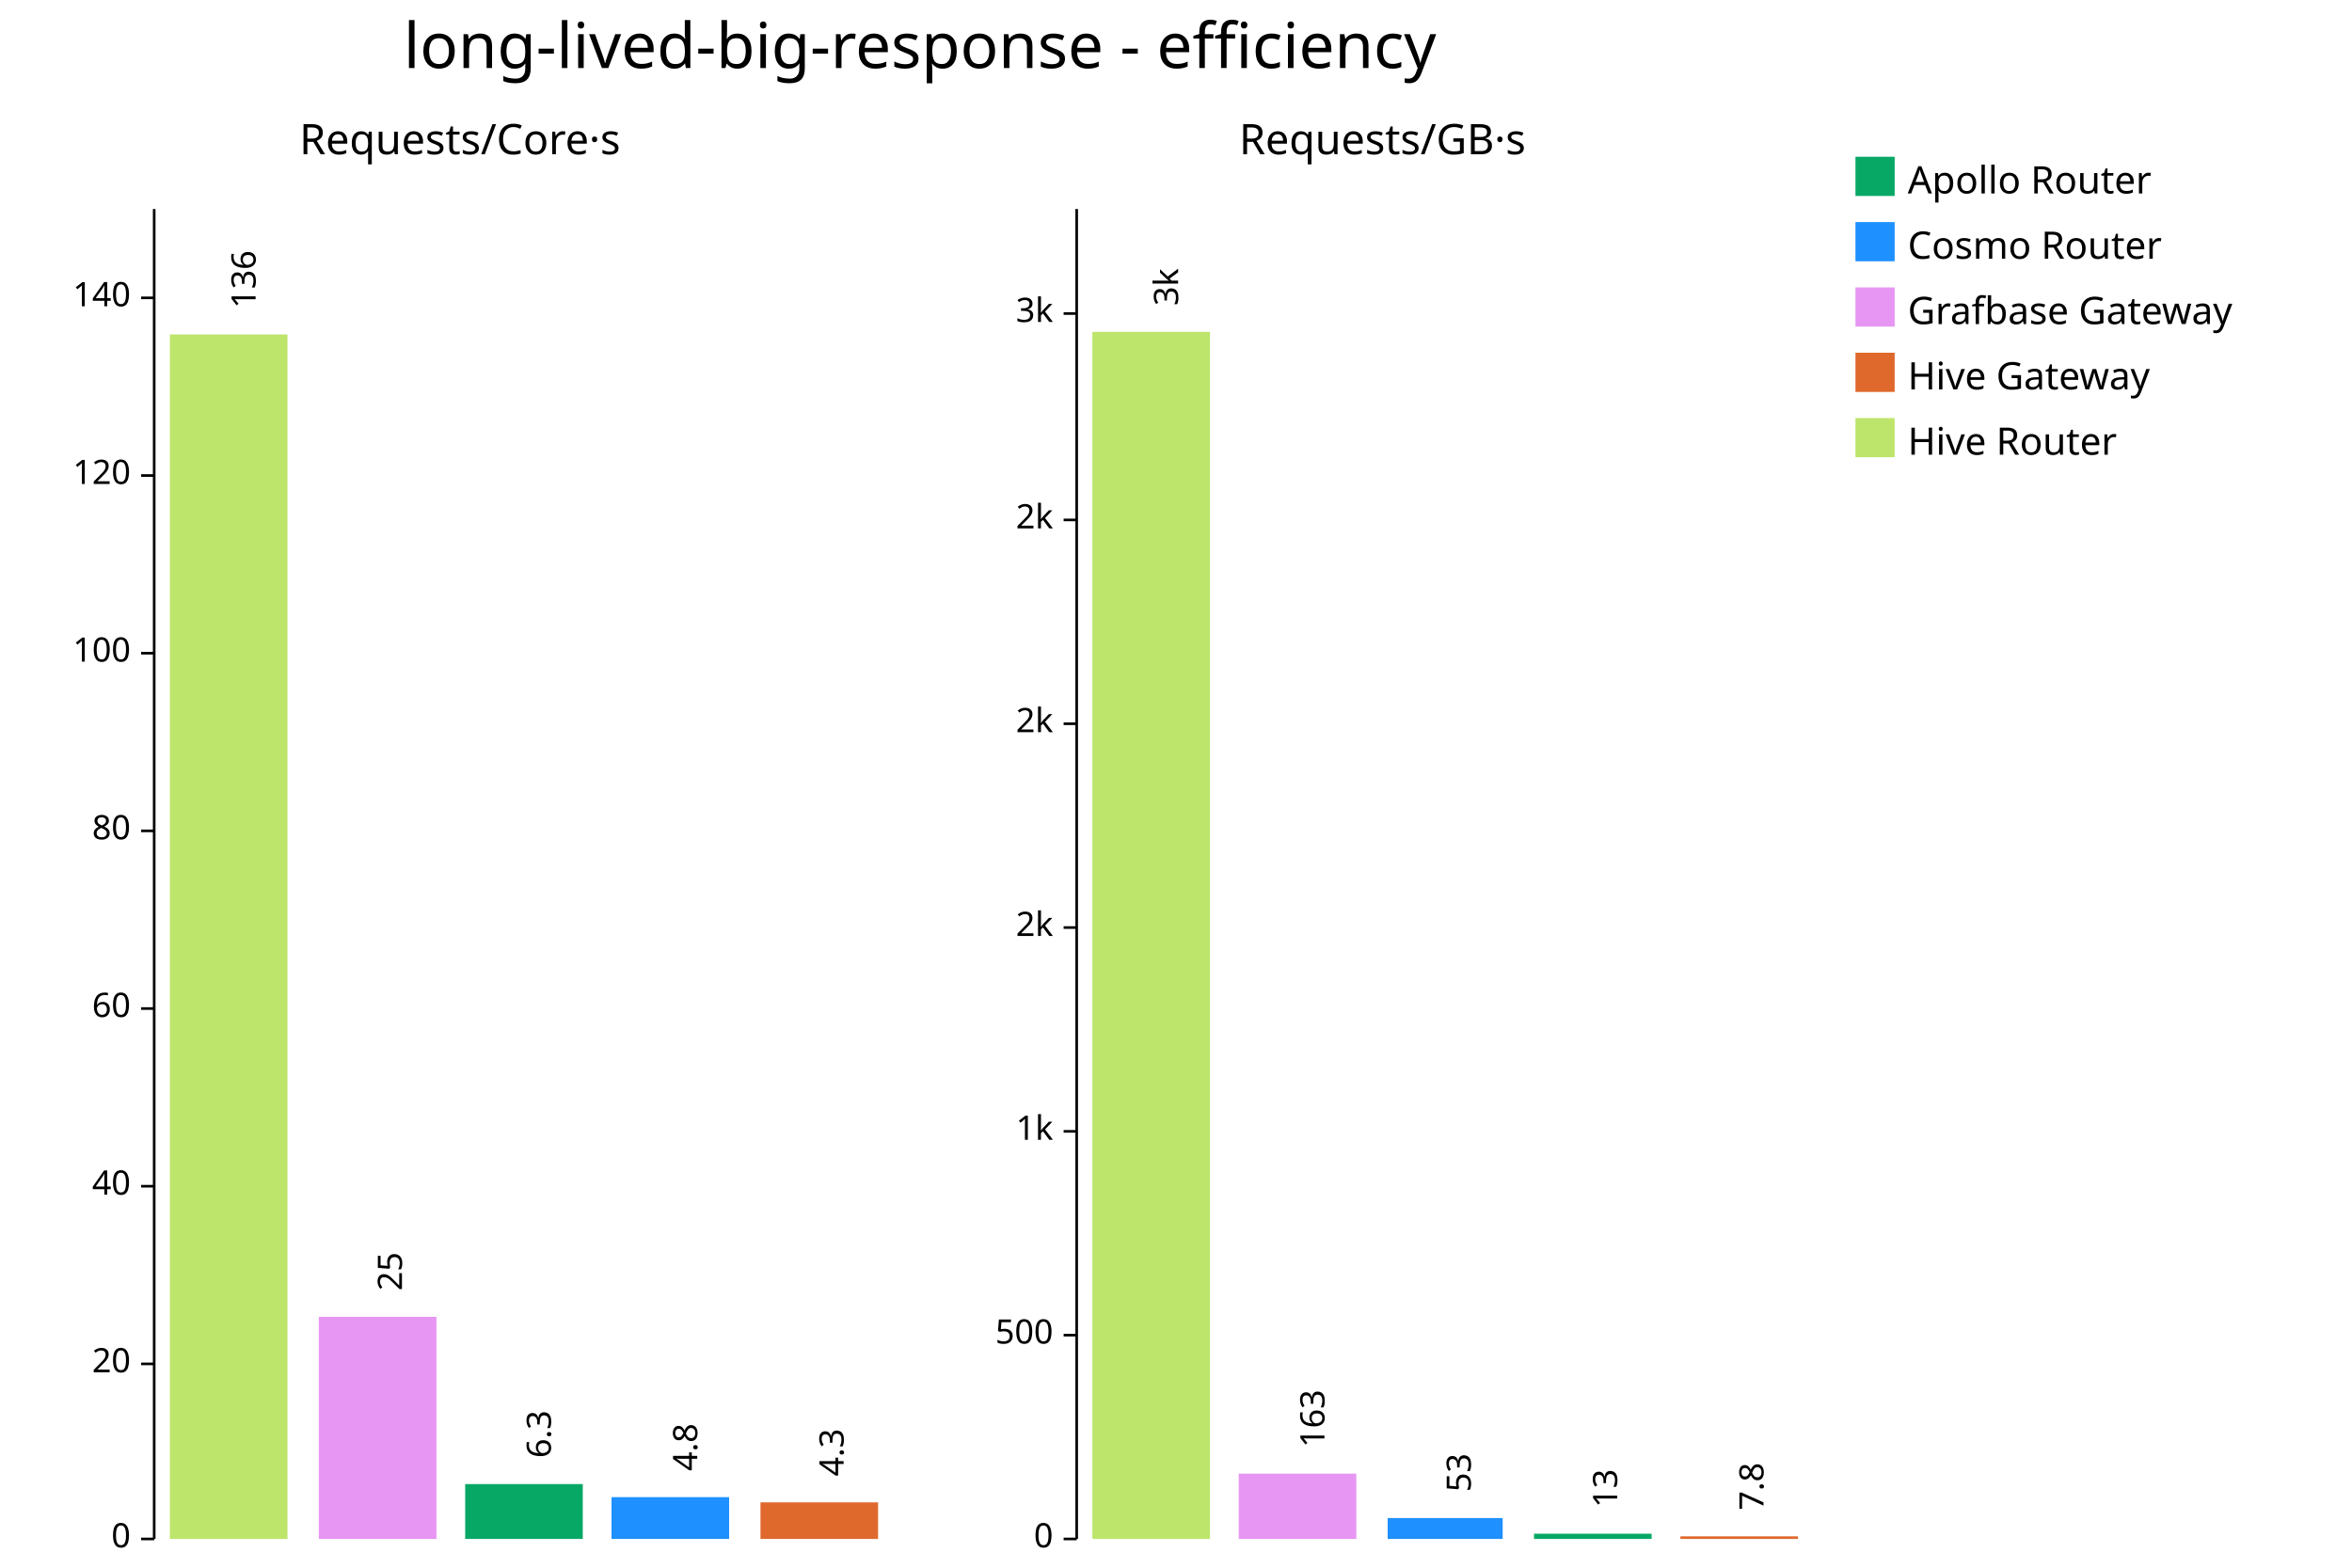
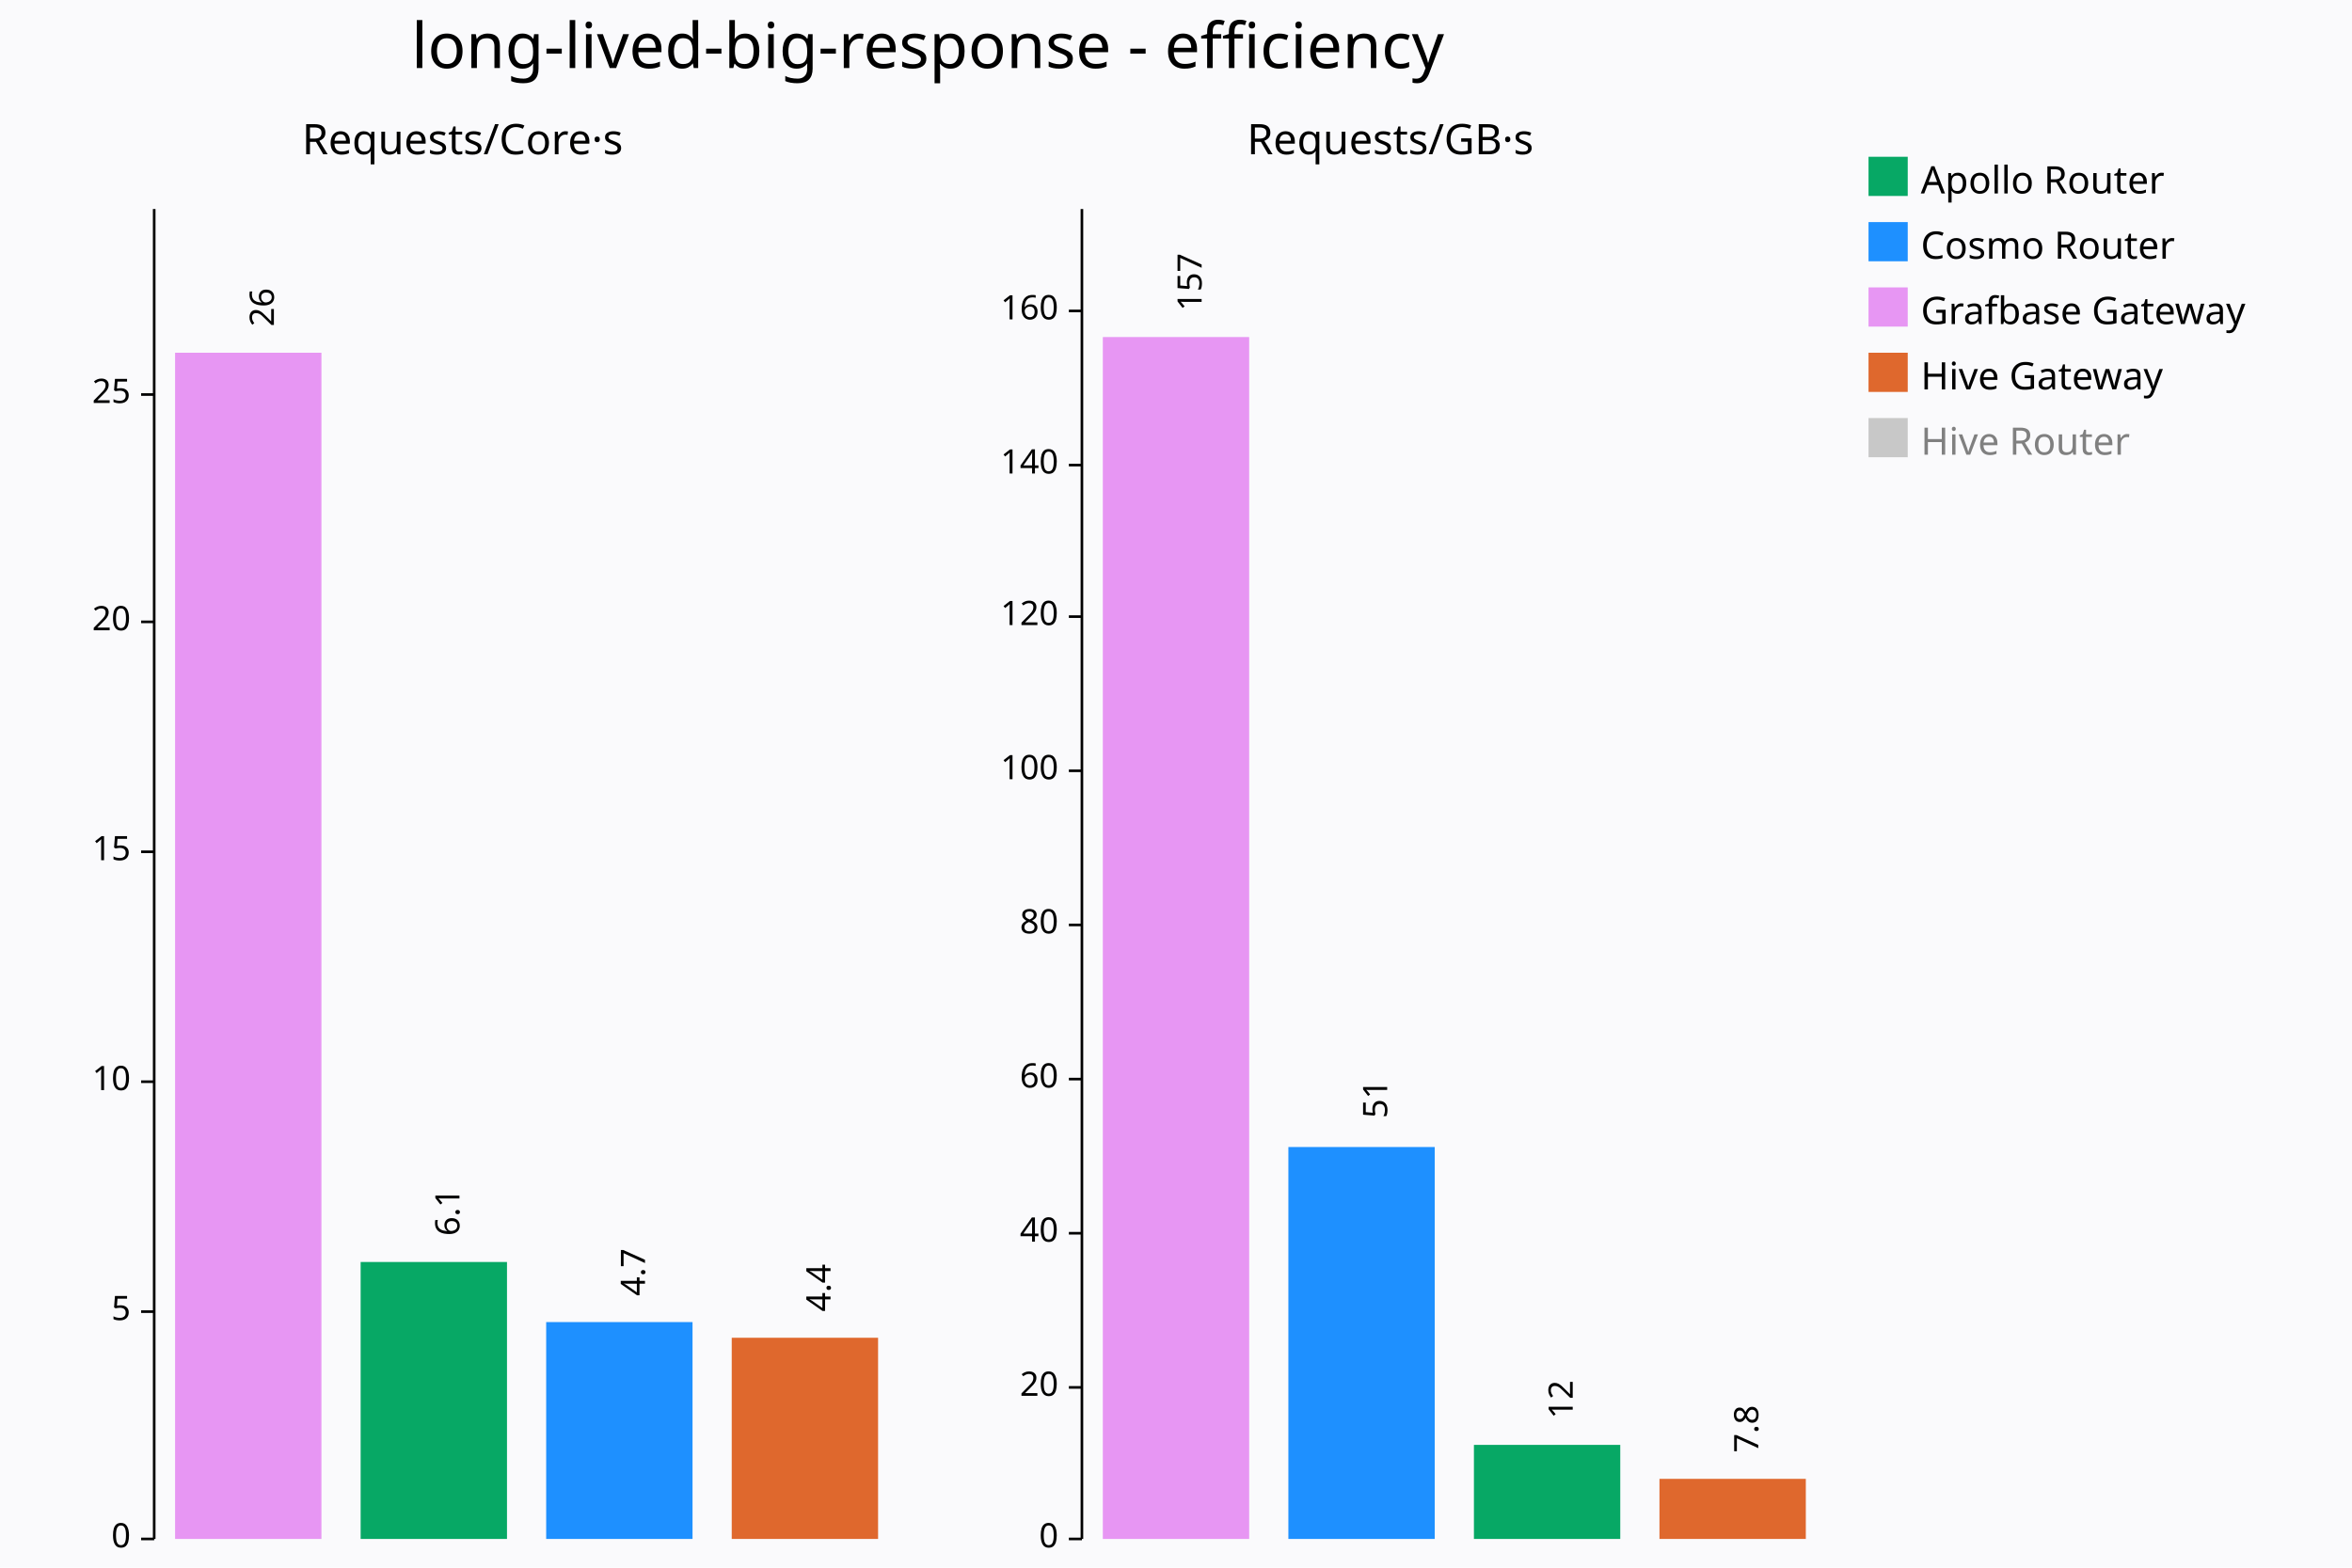
<svg xmlns="http://www.w3.org/2000/svg" width="900" height="600" viewBox="0 0 900 600">
-   <text x="352" y="20" dy="0.5ex" text-anchor="middle" font-family="sans-serif" font-size="24.194" opacity="1" fill="#000000">
+   <rect x="0" y="0" width="900" height="600" opacity="1" fill="#FAFAFC" stroke="none" />
+   <text x="355" y="20" dy="0.5ex" text-anchor="middle" font-family="sans-serif" font-size="24.194" opacity="1" fill="#000000">
long-lived-big-response - efficiency
</text>
-   <text x="176" y="55" dy="0.5ex" text-anchor="middle" font-family="sans-serif" font-size="16.129" opacity="1" fill="#000000">
+   <text x="177" y="55" dy="0.5ex" text-anchor="middle" font-family="sans-serif" font-size="16.129" opacity="1" fill="#000000">
Requests/Core·s
</text>
  <polyline fill="none" opacity="1" stroke="#000000" stroke-width="1" points="59,80 59,589 " />
  <text x="50" y="589" dy="0.5ex" text-anchor="end" font-family="sans-serif" font-size="12.903" opacity="1" fill="#000000">
0
</text>
  <polyline fill="none" opacity="1" stroke="#000000" stroke-width="1" points="54,589 59,589 " />
-   <text x="50" y="522" dy="0.5ex" text-anchor="end" font-family="sans-serif" font-size="12.903" opacity="1" fill="#000000">
+   <text x="50" y="502" dy="0.5ex" text-anchor="end" font-family="sans-serif" font-size="12.903" opacity="1" fill="#000000">
+ 5
+ </text>
+   <polyline fill="none" opacity="1" stroke="#000000" stroke-width="1" points="54,502 59,502 " />
+   <text x="50" y="414" dy="0.5ex" text-anchor="end" font-family="sans-serif" font-size="12.903" opacity="1" fill="#000000">
+ 10
+ </text>
+   <polyline fill="none" opacity="1" stroke="#000000" stroke-width="1" points="54,414 59,414 " />
+   <text x="50" y="326" dy="0.5ex" text-anchor="end" font-family="sans-serif" font-size="12.903" opacity="1" fill="#000000">
+ 15
+ </text>
+   <polyline fill="none" opacity="1" stroke="#000000" stroke-width="1" points="54,326 59,326 " />
+   <text x="50" y="238" dy="0.5ex" text-anchor="end" font-family="sans-serif" font-size="12.903" opacity="1" fill="#000000">
20
</text>
-   <polyline fill="none" opacity="1" stroke="#000000" stroke-width="1" points="54,522 59,522 " />
-   <text x="50" y="454" dy="0.5ex" text-anchor="end" font-family="sans-serif" font-size="12.903" opacity="1" fill="#000000">
+   <polyline fill="none" opacity="1" stroke="#000000" stroke-width="1" points="54,238 59,238 " />
+   <text x="50" y="151" dy="0.5ex" text-anchor="end" font-family="sans-serif" font-size="12.903" opacity="1" fill="#000000">
+ 25
+ </text>
+   <polyline fill="none" opacity="1" stroke="#000000" stroke-width="1" points="54,151 59,151 " />
+   <rect x="67" y="135" width="56" height="454" opacity="1" fill="#E796F3" stroke="none" />
+   <text x="95" y="125" dy="0.76em" text-anchor="start" font-family="sans-serif" font-size="12.903" opacity="1" fill="#000000" transform="rotate(270, 95, 125)">
+ 26
+ </text>
+   <rect x="138" y="483" width="56" height="106" opacity="1" fill="#07A865" stroke="none" />
+   <text x="166" y="473" dy="0.76em" text-anchor="start" font-family="sans-serif" font-size="12.903" opacity="1" fill="#000000" transform="rotate(270, 166, 473)">
+ 6.1
+ </text>
+   <rect x="209" y="506" width="56" height="83" opacity="1" fill="#1E90FF" stroke="none" />
+   <text x="237" y="496" dy="0.76em" text-anchor="start" font-family="sans-serif" font-size="12.903" opacity="1" fill="#000000" transform="rotate(270, 237, 496)">
+ 4.7
+ </text>
+   <rect x="280" y="512" width="56" height="77" opacity="1" fill="#DF682D" stroke="none" />
+   <text x="308" y="502" dy="0.76em" text-anchor="start" font-family="sans-serif" font-size="12.903" opacity="1" fill="#000000" transform="rotate(270, 308, 502)">
+ 4.4
+ </text>
+   <text x="532" y="55" dy="0.5ex" text-anchor="middle" font-family="sans-serif" font-size="16.129" opacity="1" fill="#000000">
+ Requests/GB·s
+ </text>
+   <polyline fill="none" opacity="1" stroke="#000000" stroke-width="1" points="414,80 414,589 " />
+   <text x="405" y="589" dy="0.5ex" text-anchor="end" font-family="sans-serif" font-size="12.903" opacity="1" fill="#000000">
+ 0
+ </text>
+   <polyline fill="none" opacity="1" stroke="#000000" stroke-width="1" points="409,589 414,589 " />
+   <text x="405" y="531" dy="0.5ex" text-anchor="end" font-family="sans-serif" font-size="12.903" opacity="1" fill="#000000">
+ 20
+ </text>
+   <polyline fill="none" opacity="1" stroke="#000000" stroke-width="1" points="409,531 414,531 " />
+   <text x="405" y="472" dy="0.5ex" text-anchor="end" font-family="sans-serif" font-size="12.903" opacity="1" fill="#000000">
40
</text>
-   <polyline fill="none" opacity="1" stroke="#000000" stroke-width="1" points="54,454 59,454 " />
-   <text x="50" y="386" dy="0.5ex" text-anchor="end" font-family="sans-serif" font-size="12.903" opacity="1" fill="#000000">
+   <polyline fill="none" opacity="1" stroke="#000000" stroke-width="1" points="409,472 414,472 " />
+   <text x="405" y="413" dy="0.5ex" text-anchor="end" font-family="sans-serif" font-size="12.903" opacity="1" fill="#000000">
60
</text>
-   <polyline fill="none" opacity="1" stroke="#000000" stroke-width="1" points="54,386 59,386 " />
-   <text x="50" y="318" dy="0.5ex" text-anchor="end" font-family="sans-serif" font-size="12.903" opacity="1" fill="#000000">
+   <polyline fill="none" opacity="1" stroke="#000000" stroke-width="1" points="409,413 414,413 " />
+   <text x="405" y="354" dy="0.5ex" text-anchor="end" font-family="sans-serif" font-size="12.903" opacity="1" fill="#000000">
80
</text>
-   <polyline fill="none" opacity="1" stroke="#000000" stroke-width="1" points="54,318 59,318 " />
-   <text x="50" y="250" dy="0.5ex" text-anchor="end" font-family="sans-serif" font-size="12.903" opacity="1" fill="#000000">
+   <polyline fill="none" opacity="1" stroke="#000000" stroke-width="1" points="409,354 414,354 " />
+   <text x="405" y="295" dy="0.5ex" text-anchor="end" font-family="sans-serif" font-size="12.903" opacity="1" fill="#000000">
100
</text>
-   <polyline fill="none" opacity="1" stroke="#000000" stroke-width="1" points="54,250 59,250 " />
-   <text x="50" y="182" dy="0.5ex" text-anchor="end" font-family="sans-serif" font-size="12.903" opacity="1" fill="#000000">
+   <polyline fill="none" opacity="1" stroke="#000000" stroke-width="1" points="409,295 414,295 " />
+   <text x="405" y="236" dy="0.5ex" text-anchor="end" font-family="sans-serif" font-size="12.903" opacity="1" fill="#000000">
120
</text>
-   <polyline fill="none" opacity="1" stroke="#000000" stroke-width="1" points="54,182 59,182 " />
-   <text x="50" y="114" dy="0.5ex" text-anchor="end" font-family="sans-serif" font-size="12.903" opacity="1" fill="#000000">
+   <polyline fill="none" opacity="1" stroke="#000000" stroke-width="1" points="409,236 414,236 " />
+   <text x="405" y="178" dy="0.5ex" text-anchor="end" font-family="sans-serif" font-size="12.903" opacity="1" fill="#000000">
140
</text>
-   <polyline fill="none" opacity="1" stroke="#000000" stroke-width="1" points="54,114 59,114 " />
-   <rect x="65" y="128" width="45" height="461" opacity="1" fill="#BDE56C" stroke="none" />
-   <text x="88" y="118" dy="0.76em" text-anchor="start" font-family="sans-serif" font-size="12.903" opacity="1" fill="#000000" transform="rotate(270, 88, 118)">
- 136
+   <polyline fill="none" opacity="1" stroke="#000000" stroke-width="1" points="409,178 414,178 " />
+   <text x="405" y="119" dy="0.5ex" text-anchor="end" font-family="sans-serif" font-size="12.903" opacity="1" fill="#000000">
+ 160
</text>
-   <rect x="122" y="504" width="45" height="85" opacity="1" fill="#E796F3" stroke="none" />
-   <text x="144" y="494" dy="0.76em" text-anchor="start" font-family="sans-serif" font-size="12.903" opacity="1" fill="#000000" transform="rotate(270, 144, 494)">
- 25
+   <polyline fill="none" opacity="1" stroke="#000000" stroke-width="1" points="409,119 414,119 " />
+   <rect x="422" y="129" width="56" height="460" opacity="1" fill="#E796F3" stroke="none" />
+   <text x="450" y="119" dy="0.76em" text-anchor="start" font-family="sans-serif" font-size="12.903" opacity="1" fill="#000000" transform="rotate(270, 450, 119)">
+ 157
</text>
-   <rect x="178" y="568" width="45" height="21" opacity="1" fill="#07A865" stroke="none" />
-   <text x="201" y="558" dy="0.76em" text-anchor="start" font-family="sans-serif" font-size="12.903" opacity="1" fill="#000000" transform="rotate(270, 201, 558)">
- 6.3
+   <rect x="493" y="439" width="56" height="150" opacity="1" fill="#1E90FF" stroke="none" />
+   <text x="521" y="428" dy="0.76em" text-anchor="start" font-family="sans-serif" font-size="12.903" opacity="1" fill="#000000" transform="rotate(270, 521, 428)">
+ 51
</text>
-   <rect x="234" y="573" width="45" height="16" opacity="1" fill="#1E90FF" stroke="none" />
-   <text x="257" y="563" dy="0.76em" text-anchor="start" font-family="sans-serif" font-size="12.903" opacity="1" fill="#000000" transform="rotate(270, 257, 563)">
- 4.8
+   <rect x="564" y="553" width="56" height="36" opacity="1" fill="#07A865" stroke="none" />
+   <text x="592" y="543" dy="0.76em" text-anchor="start" font-family="sans-serif" font-size="12.903" opacity="1" fill="#000000" transform="rotate(270, 592, 543)">
+ 12
</text>
-   <rect x="291" y="575" width="45" height="14" opacity="1" fill="#DF682D" stroke="none" />
-   <text x="313" y="565" dy="0.76em" text-anchor="start" font-family="sans-serif" font-size="12.903" opacity="1" fill="#000000" transform="rotate(270, 313, 565)">
- 4.3
- </text>
-   <text x="529" y="55" dy="0.5ex" text-anchor="middle" font-family="sans-serif" font-size="16.129" opacity="1" fill="#000000">
- Requests/GB·s
- </text>
-   <polyline fill="none" opacity="1" stroke="#000000" stroke-width="1" points="412,80 412,589 " />
-   <text x="403" y="589" dy="0.5ex" text-anchor="end" font-family="sans-serif" font-size="12.903" opacity="1" fill="#000000">
- 0
- </text>
-   <polyline fill="none" opacity="1" stroke="#000000" stroke-width="1" points="407,589 412,589 " />
-   <text x="403" y="511" dy="0.5ex" text-anchor="end" font-family="sans-serif" font-size="12.903" opacity="1" fill="#000000">
- 500
- </text>
-   <polyline fill="none" opacity="1" stroke="#000000" stroke-width="1" points="407,511 412,511 " />
-   <text x="403" y="433" dy="0.5ex" text-anchor="end" font-family="sans-serif" font-size="12.903" opacity="1" fill="#000000">
- 1k
- </text>
-   <polyline fill="none" opacity="1" stroke="#000000" stroke-width="1" points="407,433 412,433 " />
-   <text x="403" y="355" dy="0.5ex" text-anchor="end" font-family="sans-serif" font-size="12.903" opacity="1" fill="#000000">
- 2k
- </text>
-   <polyline fill="none" opacity="1" stroke="#000000" stroke-width="1" points="407,355 412,355 " />
-   <text x="403" y="277" dy="0.5ex" text-anchor="end" font-family="sans-serif" font-size="12.903" opacity="1" fill="#000000">
- 2k
- </text>
-   <polyline fill="none" opacity="1" stroke="#000000" stroke-width="1" points="407,277 412,277 " />
-   <text x="403" y="199" dy="0.5ex" text-anchor="end" font-family="sans-serif" font-size="12.903" opacity="1" fill="#000000">
- 2k
- </text>
-   <polyline fill="none" opacity="1" stroke="#000000" stroke-width="1" points="407,199 412,199 " />
-   <text x="403" y="120" dy="0.5ex" text-anchor="end" font-family="sans-serif" font-size="12.903" opacity="1" fill="#000000">
- 3k
- </text>
-   <polyline fill="none" opacity="1" stroke="#000000" stroke-width="1" points="407,120 412,120 " />
-   <rect x="418" y="127" width="45" height="462" opacity="1" fill="#BDE56C" stroke="none" />
-   <text x="441" y="117" dy="0.76em" text-anchor="start" font-family="sans-serif" font-size="12.903" opacity="1" fill="#000000" transform="rotate(270, 441, 117)">
- 3k
- </text>
-   <rect x="474" y="564" width="45" height="25" opacity="1" fill="#E796F3" stroke="none" />
-   <text x="497" y="554" dy="0.76em" text-anchor="start" font-family="sans-serif" font-size="12.903" opacity="1" fill="#000000" transform="rotate(270, 497, 554)">
- 163
- </text>
-   <rect x="531" y="581" width="44" height="8" opacity="1" fill="#1E90FF" stroke="none" />
-   <text x="553" y="571" dy="0.76em" text-anchor="start" font-family="sans-serif" font-size="12.903" opacity="1" fill="#000000" transform="rotate(270, 553, 571)">
- 53
- </text>
-   <rect x="587" y="587" width="45" height="2" opacity="1" fill="#07A865" stroke="none" />
-   <text x="609" y="577" dy="0.76em" text-anchor="start" font-family="sans-serif" font-size="12.903" opacity="1" fill="#000000" transform="rotate(270, 609, 577)">
- 13
- </text>
-   <rect x="643" y="588" width="45" height="1" opacity="1" fill="#DF682D" stroke="none" />
-   <text x="665" y="578" dy="0.76em" text-anchor="start" font-family="sans-serif" font-size="12.903" opacity="1" fill="#000000" transform="rotate(270, 665, 578)">
+   <rect x="635" y="566" width="56" height="23" opacity="1" fill="#DF682D" stroke="none" />
+   <text x="663" y="556" dy="0.76em" text-anchor="start" font-family="sans-serif" font-size="12.903" opacity="1" fill="#000000" transform="rotate(270, 663, 556)">
7.8
</text>
-   <rect x="710" y="60" width="15" height="15" opacity="1" fill="#07A865" stroke="none" />
-   <text x="730" y="63" dy="0.76em" text-anchor="start" font-family="sans-serif" font-size="14.516" opacity="1" fill="#000000">
+   <rect x="715" y="60" width="15" height="15" opacity="1" fill="#07A865" stroke="none" />
+   <text x="735" y="63" dy="0.76em" text-anchor="start" font-family="sans-serif" font-size="14.516" opacity="1" fill="#000000">
Apollo Router
</text>
-   <rect x="710" y="85" width="15" height="15" opacity="1" fill="#1E90FF" stroke="none" />
-   <text x="730" y="88" dy="0.76em" text-anchor="start" font-family="sans-serif" font-size="14.516" opacity="1" fill="#000000">
+   <rect x="715" y="85" width="15" height="15" opacity="1" fill="#1E90FF" stroke="none" />
+   <text x="735" y="88" dy="0.76em" text-anchor="start" font-family="sans-serif" font-size="14.516" opacity="1" fill="#000000">
Cosmo Router
</text>
-   <rect x="710" y="110" width="15" height="15" opacity="1" fill="#E796F3" stroke="none" />
-   <text x="730" y="113" dy="0.76em" text-anchor="start" font-family="sans-serif" font-size="14.516" opacity="1" fill="#000000">
+   <rect x="715" y="110" width="15" height="15" opacity="1" fill="#E796F3" stroke="none" />
+   <text x="735" y="113" dy="0.76em" text-anchor="start" font-family="sans-serif" font-size="14.516" opacity="1" fill="#000000">
Grafbase Gateway
</text>
-   <rect x="710" y="135" width="15" height="15" opacity="1" fill="#DF682D" stroke="none" />
-   <text x="730" y="138" dy="0.76em" text-anchor="start" font-family="sans-serif" font-size="14.516" opacity="1" fill="#000000">
+   <rect x="715" y="135" width="15" height="15" opacity="1" fill="#DF682D" stroke="none" />
+   <text x="735" y="138" dy="0.76em" text-anchor="start" font-family="sans-serif" font-size="14.516" opacity="1" fill="#000000">
Hive Gateway
</text>
-   <rect x="710" y="160" width="15" height="15" opacity="1" fill="#BDE56C" stroke="none" />
-   <text x="730" y="163" dy="0.76em" text-anchor="start" font-family="sans-serif" font-size="14.516" opacity="1" fill="#000000">
+   <rect x="715" y="160" width="15" height="15" opacity="1" fill="#C8C8C8" stroke="none" />
+   <text x="735" y="163" dy="0.76em" text-anchor="start" font-family="sans-serif" font-size="14.516" opacity="1" fill="#808080">
Hive Router
</text>
</svg>
